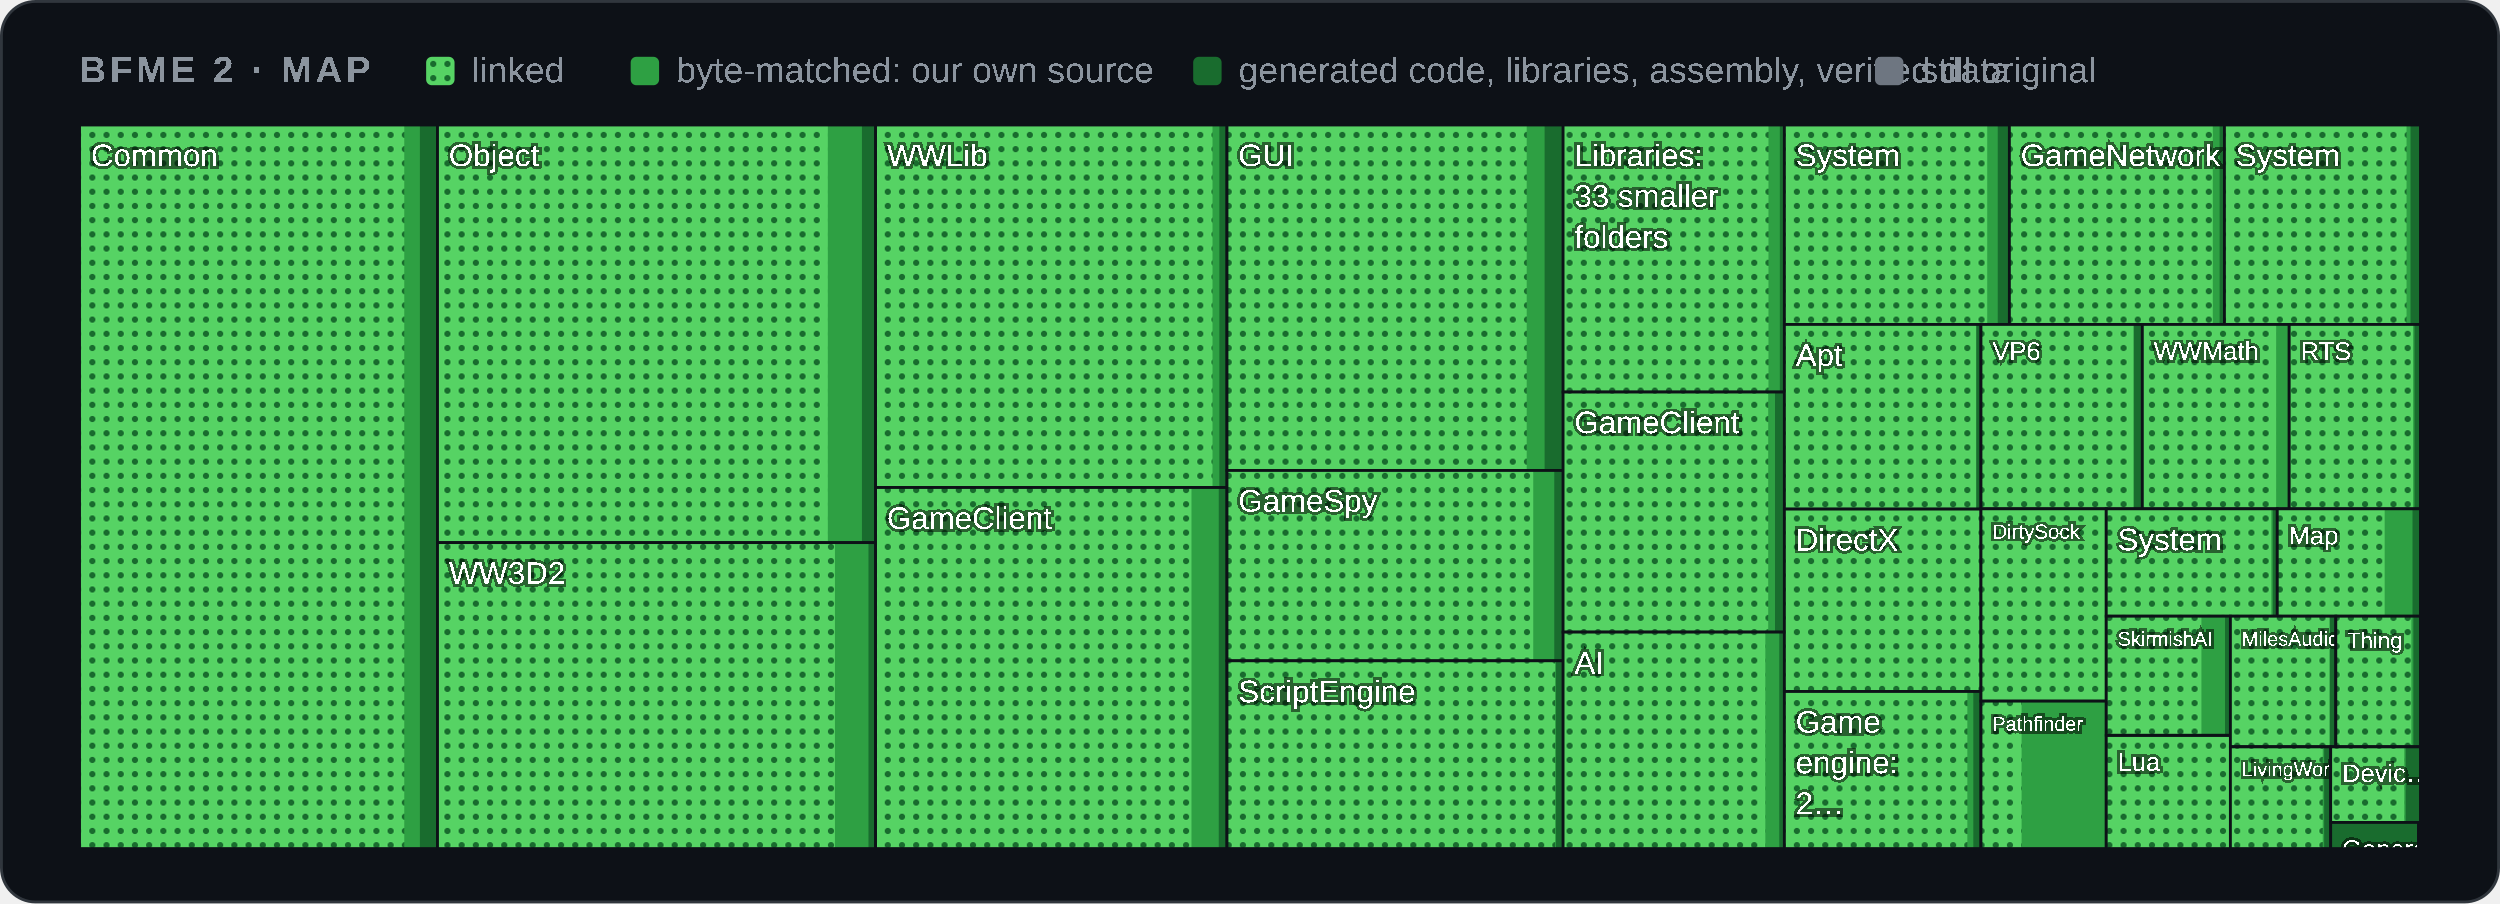
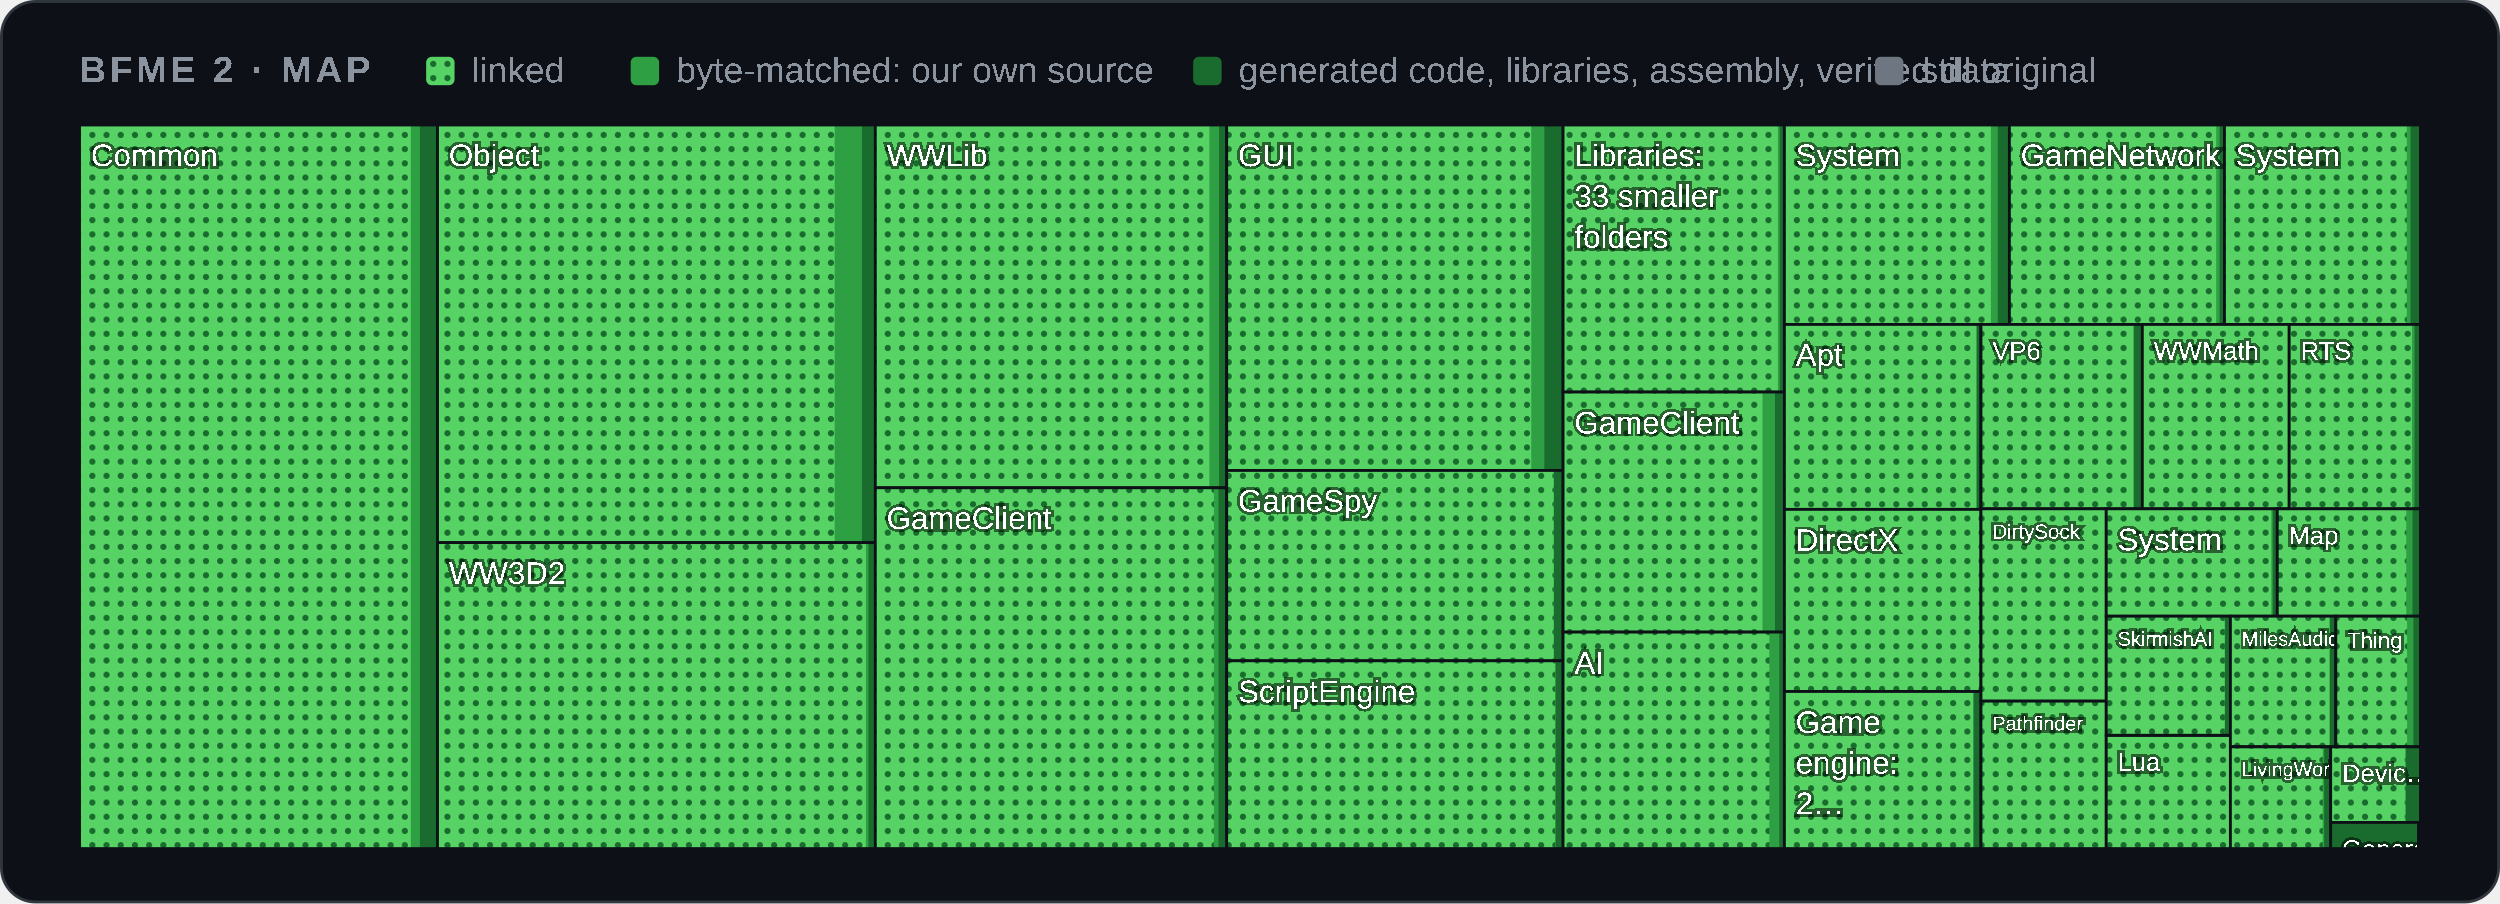
<svg xmlns="http://www.w3.org/2000/svg" width="880" height="318" viewBox="0 0 880 318" role="img" aria-label="Map of BFME 2's code by folder">
  <style>
    .card { fill: #0d1117; stroke: #30363d; } .muted { fill: #8b949e; } .grid { stroke: #30363d; }
    .axis { fill: #8b949e; font-size: 12px; } .rest { fill: #30363d; } .edge { stroke: #0d1117; }
    .hit { fill: transparent; }
    @media (prefers-color-scheme: light) {
      .card { fill: #ffffff; stroke: #d0d7de; } .muted { fill: #59636e; } .grid { stroke: #d0d7de; }
      .axis { fill: #59636e; } .rest { fill: #d0d7de; } .edge { stroke: #ffffff; }
    }
  </style>
  <defs>
    <pattern id="dots" width="5" height="5" patternUnits="userSpaceOnUse">
      <rect width="5" height="5" fill="#56d364" />
      <circle cx="2.5" cy="2.5" r="1.1" fill="#196c2e" />
    </pattern>
  </defs>
  <rect class="card" x="0.5" y="0.5" width="879" height="317" rx="12" />
  <g font-family="'Segoe UI',Arial" text-rendering="optimizeSpeed" kerning="0" style="font-kerning:none;font-feature-settings:'kern' 0">
    <text x="28" y="29" class="muted" font-size="13" font-weight="600" letter-spacing="1.3">BFME 2 · MAP</text>
    <rect x="150" y="20" width="10" height="10" rx="2" fill="url(#dots)" />
    <text x="166" y="29" class="muted" font-size="12.5">linked</text>
    <rect x="222" y="20" width="10" height="10" rx="2" fill="#2ea043" />
    <text x="238" y="29" class="muted" font-size="12.5">byte-matched: our own source</text>
    <rect x="420" y="20" width="10" height="10" rx="2" fill="#196c2e" />
    <text x="436" y="29" class="muted" font-size="12.5">generated code, libraries, assembly, verified data</text>
    <rect x="660" y="20" width="10" height="10" rx="2" fill="#6e7681" />
    <text x="676" y="29" class="muted" font-size="12.5">still original</text>
    <g>
      <clipPath id="t0">
        <rect x="28.0" y="44.0" width="126.0" height="254.7" />
      </clipPath>
      <g clip-path="url(#t0)">
        <rect class="rest" x="28.0" y="44.0" width="126.0" height="254.7" />
        <rect x="28.0" y="44.0" width="126.0" height="254.7" fill="#196c2e" />
        <rect x="28.0" y="44.0" width="119.8" height="254.7" fill="#2ea043" />
-         <rect x="28.0" y="44.0" width="114.3" height="254.7" fill="url(#dots)" />
+         <rect x="28.0" y="44.0" width="116.6" height="254.7" fill="url(#dots)" />
        <text x="32.0" y="58.5" font-size="11.0" fill="#ffffff" style="paint-order:stroke" stroke="#0008" stroke-width="2">Common</text>
      </g>
      <rect class="edge" x="28.0" y="44.0" width="126.0" height="254.7" fill="none" />
    </g>
    <g>
      <clipPath id="t1">
        <rect x="154.0" y="44.0" width="154.2" height="147.0" />
      </clipPath>
      <g clip-path="url(#t1)">
        <rect class="rest" x="154.0" y="44.0" width="154.2" height="147.0" />
        <rect x="154.0" y="44.0" width="154.2" height="147.0" fill="#196c2e" />
        <rect x="154.0" y="44.0" width="149.4" height="147.0" fill="#2ea043" />
-         <rect x="154.0" y="44.0" width="137.4" height="147.0" fill="url(#dots)" />
+         <rect x="154.0" y="44.0" width="139.8" height="147.0" fill="url(#dots)" />
        <text x="158.0" y="58.5" font-size="11.0" fill="#ffffff" style="paint-order:stroke" stroke="#0008" stroke-width="2">Object</text>
      </g>
      <rect class="edge" x="154.0" y="44.0" width="154.2" height="147.0" fill="none" />
    </g>
    <g>
      <clipPath id="t2">
        <rect x="154.0" y="191.0" width="154.2" height="107.7" />
      </clipPath>
      <g clip-path="url(#t2)">
        <rect class="rest" x="154.0" y="191.0" width="154.2" height="107.7" />
        <rect x="154.0" y="191.0" width="154.2" height="107.7" fill="#196c2e" />
        <rect x="154.0" y="191.0" width="151.7" height="107.7" fill="#2ea043" />
-         <rect x="154.0" y="191.0" width="139.9" height="107.7" fill="url(#dots)" />
+         <rect x="154.0" y="191.0" width="150.8" height="107.7" fill="url(#dots)" />
        <text x="158.0" y="205.5" font-size="11.0" fill="#ffffff" style="paint-order:stroke" stroke="#0008" stroke-width="2">WW3D2</text>
      </g>
      <rect class="edge" x="154.0" y="191.0" width="154.2" height="107.7" fill="none" />
    </g>
    <g>
      <clipPath id="t3">
-         <rect x="308.2" y="44.0" width="123.7" height="127.6" />
+         <rect x="308.1" y="44.0" width="123.7" height="127.7" />
      </clipPath>
      <g clip-path="url(#t3)">
-         <rect class="rest" x="308.2" y="44.0" width="123.7" height="127.6" />
-         <rect x="308.2" y="44.0" width="123.7" height="127.6" fill="#196c2e" />
-         <rect x="308.2" y="44.0" width="121.0" height="127.6" fill="#2ea043" />
-         <rect x="308.2" y="44.0" width="118.6" height="127.6" fill="url(#dots)" />
-         <text x="312.2" y="58.5" font-size="11.0" fill="#ffffff" style="paint-order:stroke" stroke="#0008" stroke-width="2">WWLib</text>
-       </g>
-       <rect class="edge" x="308.2" y="44.0" width="123.7" height="127.6" fill="none" />
+         <rect class="rest" x="308.1" y="44.0" width="123.7" height="127.7" />
+         <rect x="308.1" y="44.0" width="123.7" height="127.7" fill="#196c2e" />
+         <rect x="308.1" y="44.0" width="121.0" height="127.7" fill="#2ea043" />
+         <rect x="308.1" y="44.0" width="117.6" height="127.7" fill="url(#dots)" />
+         <text x="312.1" y="58.5" font-size="11.0" fill="#ffffff" style="paint-order:stroke" stroke="#0008" stroke-width="2">WWLib</text>
+       </g>
+       <rect class="edge" x="308.1" y="44.0" width="123.7" height="127.7" fill="none" />
    </g>
    <g>
      <clipPath id="t4">
-         <rect x="308.2" y="171.6" width="123.7" height="127.1" />
+         <rect x="308.1" y="171.7" width="123.7" height="127.0" />
      </clipPath>
      <g clip-path="url(#t4)">
-         <rect class="rest" x="308.2" y="171.6" width="123.7" height="127.1" />
-         <rect x="308.2" y="171.6" width="123.7" height="127.1" fill="#196c2e" />
-         <rect x="308.2" y="171.6" width="120.8" height="127.1" fill="#2ea043" />
-         <rect x="308.2" y="171.6" width="111.2" height="127.1" fill="url(#dots)" />
-         <text x="312.2" y="186.2" font-size="11.0" fill="#ffffff" style="paint-order:stroke" stroke="#0008" stroke-width="2">GameClient</text>
-       </g>
-       <rect class="edge" x="308.2" y="171.6" width="123.7" height="127.1" fill="none" />
+         <rect class="rest" x="308.1" y="171.7" width="123.7" height="127.0" />
+         <rect x="308.1" y="171.7" width="123.7" height="127.0" fill="#196c2e" />
+         <rect x="308.1" y="171.7" width="120.8" height="127.0" fill="#2ea043" />
+         <rect x="308.1" y="171.7" width="119.2" height="127.0" fill="url(#dots)" />
+         <text x="312.1" y="186.2" font-size="11.0" fill="#ffffff" style="paint-order:stroke" stroke="#0008" stroke-width="2">GameClient</text>
+       </g>
+       <rect class="edge" x="308.1" y="171.7" width="123.7" height="127.0" fill="none" />
    </g>
    <g>
      <clipPath id="t5">
-         <rect x="431.9" y="44.0" width="118.4" height="121.6" />
+         <rect x="431.8" y="44.0" width="118.4" height="121.6" />
      </clipPath>
      <g clip-path="url(#t5)">
-         <rect class="rest" x="431.9" y="44.0" width="118.4" height="121.6" />
-         <rect x="431.9" y="44.0" width="118.4" height="121.6" fill="#196c2e" />
-         <rect x="431.9" y="44.0" width="111.8" height="121.6" fill="#2ea043" />
-         <rect x="431.9" y="44.0" width="105.5" height="121.6" fill="url(#dots)" />
-         <text x="435.9" y="58.5" font-size="11.0" fill="#ffffff" style="paint-order:stroke" stroke="#0008" stroke-width="2">GUI</text>
-       </g>
-       <rect class="edge" x="431.9" y="44.0" width="118.4" height="121.6" fill="none" />
+         <rect class="rest" x="431.8" y="44.0" width="118.4" height="121.6" />
+         <rect x="431.8" y="44.0" width="118.4" height="121.6" fill="#196c2e" />
+         <rect x="431.8" y="44.0" width="111.8" height="121.6" fill="#2ea043" />
+         <rect x="431.8" y="44.0" width="107.2" height="121.6" fill="url(#dots)" />
+         <text x="435.8" y="58.5" font-size="11.0" fill="#ffffff" style="paint-order:stroke" stroke="#0008" stroke-width="2">GUI</text>
+       </g>
+       <rect class="edge" x="431.8" y="44.0" width="118.4" height="121.6" fill="none" />
    </g>
    <g>
      <clipPath id="t6">
-         <rect x="431.9" y="165.6" width="118.4" height="67.0" />
+         <rect x="431.8" y="165.6" width="118.4" height="67.0" />
      </clipPath>
      <g clip-path="url(#t6)">
-         <rect class="rest" x="431.9" y="165.6" width="118.4" height="67.0" />
-         <rect x="431.9" y="165.6" width="118.4" height="67.0" fill="#196c2e" />
-         <rect x="431.9" y="165.6" width="115.2" height="67.0" fill="#2ea043" />
-         <rect x="431.9" y="165.6" width="107.8" height="67.0" fill="url(#dots)" />
-         <text x="435.9" y="180.1" font-size="11.0" fill="#ffffff" style="paint-order:stroke" stroke="#0008" stroke-width="2">GameSpy</text>
-       </g>
-       <rect class="edge" x="431.9" y="165.6" width="118.4" height="67.0" fill="none" />
+         <rect class="rest" x="431.8" y="165.6" width="118.4" height="67.0" />
+         <rect x="431.8" y="165.6" width="118.4" height="67.0" fill="#196c2e" />
+         <rect x="431.8" y="165.6" width="115.2" height="67.0" fill="#2ea043" />
+         <rect x="431.8" y="165.6" width="115.1" height="67.0" fill="url(#dots)" />
+         <text x="435.8" y="180.1" font-size="11.0" fill="#ffffff" style="paint-order:stroke" stroke="#0008" stroke-width="2">GameSpy</text>
+       </g>
+       <rect class="edge" x="431.8" y="165.6" width="118.4" height="67.0" fill="none" />
    </g>
    <g>
      <clipPath id="t7">
-         <rect x="431.9" y="232.6" width="118.4" height="66.1" />
+         <rect x="431.8" y="232.6" width="118.4" height="66.1" />
      </clipPath>
      <g clip-path="url(#t7)">
-         <rect class="rest" x="431.9" y="232.6" width="118.4" height="66.1" />
-         <rect x="431.9" y="232.6" width="118.4" height="66.1" fill="#196c2e" />
-         <rect x="431.9" y="232.6" width="115.8" height="66.1" fill="#2ea043" />
-         <rect x="431.9" y="232.6" width="115.5" height="66.1" fill="url(#dots)" />
-         <text x="435.9" y="247.2" font-size="11.0" fill="#ffffff" style="paint-order:stroke" stroke="#0008" stroke-width="2">ScriptEngine</text>
-       </g>
-       <rect class="edge" x="431.9" y="232.6" width="118.4" height="66.1" fill="none" />
+         <rect class="rest" x="431.8" y="232.6" width="118.4" height="66.1" />
+         <rect x="431.8" y="232.6" width="118.4" height="66.1" fill="#196c2e" />
+         <rect x="431.8" y="232.6" width="115.8" height="66.1" fill="#2ea043" />
+         <rect x="431.8" y="232.6" width="115.6" height="66.1" fill="url(#dots)" />
+         <text x="435.8" y="247.2" font-size="11.0" fill="#ffffff" style="paint-order:stroke" stroke="#0008" stroke-width="2">ScriptEngine</text>
+       </g>
+       <rect class="edge" x="431.8" y="232.6" width="118.4" height="66.1" fill="none" />
    </g>
    <g>
      <clipPath id="t8">
        <rect x="550.2" y="44.0" width="77.9" height="94.0" />
      </clipPath>
      <g clip-path="url(#t8)">
        <rect class="rest" x="550.2" y="44.0" width="77.9" height="94.0" />
        <rect x="550.2" y="44.0" width="77.9" height="94.0" fill="#196c2e" />
        <rect x="550.2" y="44.0" width="76.3" height="94.0" fill="#2ea043" />
-         <rect x="550.2" y="44.0" width="72.3" height="94.0" fill="url(#dots)" />
+         <rect x="550.2" y="44.0" width="75.6" height="94.0" fill="url(#dots)" />
        <text x="554.2" y="58.5" font-size="11.0" fill="#ffffff" style="paint-order:stroke" stroke="#0008" stroke-width="2">Libraries:</text>
        <text x="554.2" y="72.8" font-size="11.0" fill="#ffffff" style="paint-order:stroke" stroke="#0008" stroke-width="2">33 smaller</text>
        <text x="554.2" y="87.2" font-size="11.0" fill="#ffffff" style="paint-order:stroke" stroke="#0008" stroke-width="2">folders</text>
      </g>
      <rect class="edge" x="550.2" y="44.0" width="77.9" height="94.0" fill="none" />
    </g>
    <g>
      <clipPath id="t9">
        <rect x="550.2" y="138.0" width="77.9" height="84.5" />
      </clipPath>
      <g clip-path="url(#t9)">
        <rect class="rest" x="550.2" y="138.0" width="77.9" height="84.5" />
        <rect x="550.2" y="138.0" width="77.9" height="84.5" fill="#196c2e" />
        <rect x="550.2" y="138.0" width="74.6" height="84.5" fill="#2ea043" />
-         <rect x="550.2" y="138.0" width="72.2" height="84.5" fill="url(#dots)" />
-         <text x="554.2" y="152.5" font-size="11.0" fill="#ffffff" style="paint-order:stroke" stroke="#0008" stroke-width="2">GameClient</text>
+         <rect x="550.2" y="138.0" width="70.2" height="84.5" fill="url(#dots)" />
+         <text x="554.2" y="152.6" font-size="11.0" fill="#ffffff" style="paint-order:stroke" stroke="#0008" stroke-width="2">GameClient</text>
      </g>
      <rect class="edge" x="550.2" y="138.0" width="77.9" height="84.5" fill="none" />
    </g>
    <g>
      <clipPath id="t10">
        <rect x="550.2" y="222.5" width="77.9" height="76.2" />
      </clipPath>
      <g clip-path="url(#t10)">
        <rect class="rest" x="550.2" y="222.5" width="77.9" height="76.2" />
        <rect x="550.2" y="222.5" width="77.9" height="76.2" fill="#196c2e" />
        <rect x="550.2" y="222.5" width="76.1" height="76.2" fill="#2ea043" />
-         <rect x="550.2" y="222.5" width="71.2" height="76.2" fill="url(#dots)" />
+         <rect x="550.2" y="222.5" width="72.6" height="76.2" fill="url(#dots)" />
        <text x="554.2" y="237.1" font-size="11.0" fill="#ffffff" style="paint-order:stroke" stroke="#0008" stroke-width="2">AI</text>
      </g>
      <rect class="edge" x="550.2" y="222.5" width="77.9" height="76.2" fill="none" />
    </g>
    <g>
      <clipPath id="t11">
        <rect x="628.1" y="44.0" width="79.2" height="70.2" />
      </clipPath>
      <g clip-path="url(#t11)">
        <rect class="rest" x="628.1" y="44.0" width="79.2" height="70.2" />
        <rect x="628.1" y="44.0" width="79.2" height="70.2" fill="#196c2e" />
        <rect x="628.1" y="44.0" width="75.1" height="70.2" fill="#2ea043" />
-         <rect x="628.1" y="44.0" width="71.4" height="70.2" fill="url(#dots)" />
+         <rect x="628.1" y="44.0" width="72.7" height="70.2" fill="url(#dots)" />
        <text x="632.1" y="58.5" font-size="11.0" fill="#ffffff" style="paint-order:stroke" stroke="#0008" stroke-width="2">System</text>
      </g>
      <rect class="edge" x="628.1" y="44.0" width="79.2" height="70.2" fill="none" />
    </g>
    <g>
      <clipPath id="t12">
        <rect x="707.3" y="44.0" width="75.7" height="70.2" />
      </clipPath>
      <g clip-path="url(#t12)">
        <rect class="rest" x="707.3" y="44.0" width="75.7" height="70.2" />
        <rect x="707.3" y="44.0" width="75.7" height="70.2" fill="#196c2e" />
        <rect x="707.3" y="44.0" width="74.0" height="70.2" fill="#2ea043" />
-         <rect x="707.3" y="44.0" width="71.6" height="70.2" fill="url(#dots)" />
+         <rect x="707.3" y="44.0" width="72.8" height="70.2" fill="url(#dots)" />
        <text x="711.3" y="58.5" font-size="11.0" fill="#ffffff" style="paint-order:stroke" stroke="#0008" stroke-width="2">GameNetwork</text>
      </g>
      <rect class="edge" x="707.3" y="44.0" width="75.7" height="70.2" fill="none" />
    </g>
    <g>
      <clipPath id="t13">
        <rect x="783.0" y="44.0" width="69.0" height="70.2" />
      </clipPath>
      <g clip-path="url(#t13)">
        <rect class="rest" x="783.0" y="44.0" width="69.0" height="70.2" />
        <rect x="783.0" y="44.0" width="69.0" height="70.2" fill="#196c2e" />
        <rect x="783.0" y="44.0" width="65.5" height="70.2" fill="#2ea043" />
-         <rect x="783.0" y="44.0" width="64.1" height="70.2" fill="url(#dots)" />
+         <rect x="783.0" y="44.0" width="64.2" height="70.2" fill="url(#dots)" />
        <text x="787.0" y="58.5" font-size="11.0" fill="#ffffff" style="paint-order:stroke" stroke="#0008" stroke-width="2">System</text>
      </g>
      <rect class="edge" x="783.0" y="44.0" width="69.0" height="70.2" fill="none" />
    </g>
    <g>
      <clipPath id="t14">
-         <rect x="628.1" y="114.2" width="69.2" height="65.0" />
+         <rect x="628.1" y="114.2" width="69.2" height="65.1" />
      </clipPath>
      <g clip-path="url(#t14)">
-         <rect class="rest" x="628.1" y="114.2" width="69.2" height="65.0" />
-         <rect x="628.1" y="114.2" width="69.2" height="65.0" fill="#196c2e" />
-         <rect x="628.1" y="114.2" width="67.5" height="65.0" fill="#2ea043" />
-         <rect x="628.1" y="114.2" width="67.5" height="65.0" fill="url(#dots)" />
-         <text x="632.1" y="128.8" font-size="11.0" fill="#ffffff" style="paint-order:stroke" stroke="#0008" stroke-width="2">Apt</text>
-       </g>
-       <rect class="edge" x="628.1" y="114.2" width="69.2" height="65.0" fill="none" />
+         <rect class="rest" x="628.1" y="114.2" width="69.2" height="65.1" />
+         <rect x="628.1" y="114.2" width="69.2" height="65.1" fill="#196c2e" />
+         <rect x="628.1" y="114.2" width="67.6" height="65.1" fill="#2ea043" />
+         <rect x="628.1" y="114.2" width="67.6" height="65.1" fill="url(#dots)" />
+         <text x="632.1" y="128.7" font-size="11.0" fill="#ffffff" style="paint-order:stroke" stroke="#0008" stroke-width="2">Apt</text>
+       </g>
+       <rect class="edge" x="628.1" y="114.2" width="69.2" height="65.1" fill="none" />
    </g>
    <g>
      <clipPath id="t15">
-         <rect x="628.1" y="179.2" width="69.2" height="64.2" />
+         <rect x="628.1" y="179.3" width="69.2" height="64.1" />
      </clipPath>
      <g clip-path="url(#t15)">
-         <rect class="rest" x="628.1" y="179.2" width="69.2" height="64.2" />
-         <rect x="628.1" y="179.2" width="69.2" height="64.2" fill="#196c2e" />
-         <rect x="628.1" y="179.2" width="69.2" height="64.2" fill="#2ea043" />
-         <rect x="628.1" y="179.2" width="69.2" height="64.2" fill="url(#dots)" />
-         <text x="632.1" y="193.8" font-size="11.0" fill="#ffffff" style="paint-order:stroke" stroke="#0008" stroke-width="2">DirectX</text>
-       </g>
-       <rect class="edge" x="628.1" y="179.2" width="69.2" height="64.2" fill="none" />
+         <rect class="rest" x="628.1" y="179.3" width="69.2" height="64.1" />
+         <rect x="628.1" y="179.3" width="69.2" height="64.1" fill="#196c2e" />
+         <rect x="628.1" y="179.3" width="69.2" height="64.1" fill="#2ea043" />
+         <rect x="628.1" y="179.3" width="69.2" height="64.1" fill="url(#dots)" />
+         <text x="632.1" y="193.9" font-size="11.0" fill="#ffffff" style="paint-order:stroke" stroke="#0008" stroke-width="2">DirectX</text>
+       </g>
+       <rect class="edge" x="628.1" y="179.3" width="69.2" height="64.1" fill="none" />
    </g>
    <g>
      <clipPath id="t16">
        <rect x="628.1" y="243.4" width="69.2" height="55.3" />
      </clipPath>
      <g clip-path="url(#t16)">
        <rect class="rest" x="628.1" y="243.4" width="69.2" height="55.3" />
        <rect x="628.1" y="243.4" width="69.2" height="55.3" fill="#196c2e" />
        <rect x="628.1" y="243.4" width="66.5" height="55.3" fill="#2ea043" />
-         <rect x="628.1" y="243.4" width="64.4" height="55.3" fill="url(#dots)" />
-         <text x="632.1" y="257.9" font-size="11.0" fill="#ffffff" style="paint-order:stroke" stroke="#0008" stroke-width="2">Game</text>
-         <text x="632.1" y="272.2" font-size="11.0" fill="#ffffff" style="paint-order:stroke" stroke="#0008" stroke-width="2">engine:</text>
-         <text x="632.1" y="286.5" font-size="11.0" fill="#ffffff" style="paint-order:stroke" stroke="#0008" stroke-width="2">2…</text>
+         <rect x="628.1" y="243.4" width="66.5" height="55.3" fill="url(#dots)" />
+         <text x="632.1" y="258.0" font-size="11.0" fill="#ffffff" style="paint-order:stroke" stroke="#0008" stroke-width="2">Game</text>
+         <text x="632.1" y="272.3" font-size="11.0" fill="#ffffff" style="paint-order:stroke" stroke="#0008" stroke-width="2">engine:</text>
+         <text x="632.1" y="286.6" font-size="11.0" fill="#ffffff" style="paint-order:stroke" stroke="#0008" stroke-width="2">2…</text>
      </g>
      <rect class="edge" x="628.1" y="243.4" width="69.2" height="55.3" fill="none" />
    </g>
    <g>
      <clipPath id="t17">
        <rect x="697.3" y="114.2" width="56.8" height="64.9" />
      </clipPath>
      <g clip-path="url(#t17)">
        <rect class="rest" x="697.3" y="114.2" width="56.8" height="64.9" />
        <rect x="697.3" y="114.2" width="56.8" height="64.9" fill="#196c2e" />
        <rect x="697.3" y="114.2" width="53.7" height="64.9" fill="#2ea043" />
        <rect x="697.3" y="114.2" width="53.7" height="64.9" fill="url(#dots)" />
-         <text x="701.3" y="126.7" font-size="9.0" fill="#ffffff" style="paint-order:stroke" stroke="#0008" stroke-width="2">VP6</text>
+         <text x="701.3" y="126.6" font-size="9.0" fill="#ffffff" style="paint-order:stroke" stroke="#0008" stroke-width="2">VP6</text>
      </g>
      <rect class="edge" x="697.3" y="114.2" width="56.8" height="64.9" fill="none" />
    </g>
    <g>
      <clipPath id="t18">
        <rect x="754.1" y="114.2" width="51.7" height="64.9" />
      </clipPath>
      <g clip-path="url(#t18)">
        <rect class="rest" x="754.1" y="114.2" width="51.7" height="64.9" />
        <rect x="754.1" y="114.2" width="51.7" height="64.9" fill="#196c2e" />
        <rect x="754.1" y="114.2" width="51.7" height="64.9" fill="#2ea043" />
-         <rect x="754.1" y="114.2" width="47.1" height="64.9" fill="url(#dots)" />
-         <text x="758.1" y="126.7" font-size="9.0" fill="#ffffff" style="paint-order:stroke" stroke="#0008" stroke-width="2">WWMath</text>
+         <rect x="754.1" y="114.2" width="51.6" height="64.9" fill="url(#dots)" />
+         <text x="758.1" y="126.6" font-size="9.0" fill="#ffffff" style="paint-order:stroke" stroke="#0008" stroke-width="2">WWMath</text>
      </g>
      <rect class="edge" x="754.1" y="114.2" width="51.7" height="64.9" fill="none" />
    </g>
    <g>
      <clipPath id="t19">
        <rect x="805.8" y="114.2" width="46.2" height="64.9" />
      </clipPath>
      <g clip-path="url(#t19)">
        <rect class="rest" x="805.8" y="114.2" width="46.2" height="64.9" />
        <rect x="805.8" y="114.2" width="46.2" height="64.9" fill="#196c2e" />
        <rect x="805.8" y="114.2" width="44.1" height="64.9" fill="#2ea043" />
-         <rect x="805.8" y="114.2" width="43.6" height="64.9" fill="url(#dots)" />
-         <text x="809.8" y="126.7" font-size="9.0" fill="#ffffff" style="paint-order:stroke" stroke="#0008" stroke-width="2">RTS</text>
+         <rect x="805.8" y="114.2" width="43.2" height="64.9" fill="url(#dots)" />
+         <text x="809.8" y="126.6" font-size="9.0" fill="#ffffff" style="paint-order:stroke" stroke="#0008" stroke-width="2">RTS</text>
      </g>
      <rect class="edge" x="805.8" y="114.2" width="46.2" height="64.9" fill="none" />
    </g>
    <g>
      <clipPath id="t20">
        <rect x="697.3" y="179.1" width="44.1" height="67.7" />
      </clipPath>
      <g clip-path="url(#t20)">
        <rect class="rest" x="697.3" y="179.1" width="44.1" height="67.7" />
        <rect x="697.3" y="179.1" width="44.1" height="67.7" fill="#196c2e" />
        <rect x="697.3" y="179.1" width="44.1" height="67.7" fill="#2ea043" />
        <rect x="697.3" y="179.1" width="44.1" height="67.7" fill="url(#dots)" />
        <text x="701.3" y="189.6" font-size="7.2" fill="#ffffff" style="paint-order:stroke" stroke="#0008" stroke-width="2">DirtySock</text>
      </g>
      <rect class="edge" x="697.3" y="179.1" width="44.1" height="67.7" fill="none" />
    </g>
    <g>
      <clipPath id="t21">
        <rect x="697.3" y="246.8" width="44.1" height="51.9" />
      </clipPath>
      <g clip-path="url(#t21)">
        <rect class="rest" x="697.3" y="246.8" width="44.1" height="51.9" />
        <rect x="697.3" y="246.8" width="44.1" height="51.9" fill="#196c2e" />
        <rect x="697.3" y="246.8" width="44.0" height="51.9" fill="#2ea043" />
-         <rect x="697.3" y="246.8" width="14.3" height="51.9" fill="url(#dots)" />
-         <text x="701.3" y="257.2" font-size="7.0" fill="#ffffff" style="paint-order:stroke" stroke="#0008" stroke-width="2">Pathfinder</text>
+         <rect x="697.3" y="246.8" width="44.0" height="51.9" fill="url(#dots)" />
+         <text x="701.3" y="257.1" font-size="7.0" fill="#ffffff" style="paint-order:stroke" stroke="#0008" stroke-width="2">Pathfinder</text>
      </g>
      <rect class="edge" x="697.3" y="246.8" width="44.1" height="51.9" fill="none" />
    </g>
    <g>
      <clipPath id="t22">
        <rect x="741.4" y="179.1" width="60.2" height="37.8" />
      </clipPath>
      <g clip-path="url(#t22)">
        <rect class="rest" x="741.4" y="179.1" width="60.2" height="37.8" />
        <rect x="741.4" y="179.1" width="60.2" height="37.8" fill="#196c2e" />
        <rect x="741.4" y="179.1" width="58.6" height="37.8" fill="#2ea043" />
        <rect x="741.4" y="179.1" width="58.1" height="37.8" fill="url(#dots)" />
        <text x="745.4" y="193.7" font-size="11.0" fill="#ffffff" style="paint-order:stroke" stroke="#0008" stroke-width="2">System</text>
      </g>
      <rect class="edge" x="741.4" y="179.1" width="60.2" height="37.8" fill="none" />
    </g>
    <g>
      <clipPath id="t23">
        <rect x="801.6" y="179.1" width="50.4" height="37.8" />
      </clipPath>
      <g clip-path="url(#t23)">
        <rect class="rest" x="801.6" y="179.1" width="50.4" height="37.8" />
        <rect x="801.6" y="179.1" width="50.4" height="37.8" fill="#196c2e" />
        <rect x="801.6" y="179.1" width="47.6" height="37.8" fill="#2ea043" />
-         <rect x="801.6" y="179.1" width="37.8" height="37.8" fill="url(#dots)" />
+         <rect x="801.6" y="179.1" width="45.4" height="37.8" fill="url(#dots)" />
        <text x="805.6" y="191.6" font-size="9.0" fill="#ffffff" style="paint-order:stroke" stroke="#0008" stroke-width="2">Map</text>
      </g>
      <rect class="edge" x="801.6" y="179.1" width="50.4" height="37.8" fill="none" />
    </g>
    <g>
      <clipPath id="t24">
        <rect x="741.4" y="216.9" width="43.7" height="41.9" />
      </clipPath>
      <g clip-path="url(#t24)">
        <rect class="rest" x="741.4" y="216.9" width="43.7" height="41.9" />
        <rect x="741.4" y="216.9" width="43.7" height="41.9" fill="#196c2e" />
        <rect x="741.4" y="216.9" width="41.8" height="41.9" fill="#2ea043" />
-         <rect x="741.4" y="216.9" width="33.5" height="41.9" fill="url(#dots)" />
+         <rect x="741.4" y="216.9" width="41.7" height="41.9" fill="url(#dots)" />
        <text x="745.4" y="227.3" font-size="7.0" fill="#ffffff" style="paint-order:stroke" stroke="#0008" stroke-width="2">SkirmishAI</text>
      </g>
      <rect class="edge" x="741.4" y="216.9" width="43.7" height="41.9" fill="none" />
    </g>
    <g>
      <clipPath id="t25">
        <rect x="741.4" y="258.9" width="43.7" height="39.8" />
      </clipPath>
      <g clip-path="url(#t25)">
        <rect class="rest" x="741.4" y="258.9" width="43.7" height="39.8" />
        <rect x="741.4" y="258.9" width="43.7" height="39.8" fill="#196c2e" />
        <rect x="741.4" y="258.9" width="43.7" height="39.8" fill="#2ea043" />
        <rect x="741.4" y="258.9" width="43.7" height="39.8" fill="url(#dots)" />
        <text x="745.4" y="271.3" font-size="9.0" fill="#ffffff" style="paint-order:stroke" stroke="#0008" stroke-width="2">Lua</text>
      </g>
      <rect class="edge" x="741.4" y="258.9" width="43.7" height="39.8" fill="none" />
    </g>
    <g>
      <clipPath id="t26">
        <rect x="785.1" y="216.9" width="37.1" height="45.9" />
      </clipPath>
      <g clip-path="url(#t26)">
        <rect class="rest" x="785.1" y="216.9" width="37.1" height="45.9" />
        <rect x="785.1" y="216.9" width="37.1" height="45.9" fill="#196c2e" />
        <rect x="785.1" y="216.9" width="34.9" height="45.9" fill="#2ea043" />
        <rect x="785.1" y="216.9" width="34.9" height="45.9" fill="url(#dots)" />
        <text x="789.1" y="227.3" font-size="7.0" fill="#ffffff" style="paint-order:stroke" stroke="#0008" stroke-width="2">MilesAudioDevice</text>
      </g>
      <rect class="edge" x="785.1" y="216.9" width="37.1" height="45.9" fill="none" />
    </g>
    <g>
      <clipPath id="t27">
        <rect x="822.2" y="216.9" width="29.8" height="45.9" />
      </clipPath>
      <g clip-path="url(#t27)">
        <rect class="rest" x="822.2" y="216.9" width="29.8" height="45.9" />
        <rect x="822.2" y="216.9" width="29.8" height="45.9" fill="#196c2e" />
        <rect x="822.2" y="216.9" width="27.3" height="45.9" fill="#2ea043" />
-         <rect x="822.2" y="216.9" width="26.6" height="45.9" fill="url(#dots)" />
+         <rect x="822.2" y="216.9" width="25.1" height="45.9" fill="url(#dots)" />
        <text x="826.2" y="228.1" font-size="7.8" fill="#ffffff" style="paint-order:stroke" stroke="#0008" stroke-width="2">Thing</text>
      </g>
      <rect class="edge" x="822.2" y="216.9" width="29.8" height="45.9" fill="none" />
    </g>
    <g>
      <clipPath id="t28">
        <rect x="785.1" y="262.9" width="35.3" height="35.8" />
      </clipPath>
      <g clip-path="url(#t28)">
        <rect class="rest" x="785.1" y="262.9" width="35.3" height="35.8" />
        <rect x="785.1" y="262.9" width="35.3" height="35.8" fill="#196c2e" />
        <rect x="785.1" y="262.9" width="33.0" height="35.8" fill="#2ea043" />
        <rect x="785.1" y="262.9" width="32.5" height="35.8" fill="url(#dots)" />
        <text x="789.1" y="273.2" font-size="7.0" fill="#ffffff" style="paint-order:stroke" stroke="#0008" stroke-width="2">LivingWorld</text>
      </g>
      <rect class="edge" x="785.1" y="262.9" width="35.3" height="35.8" fill="none" />
    </g>
    <g>
      <clipPath id="t29">
        <rect x="820.4" y="262.9" width="31.6" height="26.6" />
      </clipPath>
      <g clip-path="url(#t29)">
        <rect class="rest" x="820.4" y="262.9" width="31.6" height="26.6" />
        <rect x="820.4" y="262.9" width="31.6" height="26.6" fill="#196c2e" />
        <rect x="820.4" y="262.9" width="26.4" height="26.6" fill="#2ea043" />
-         <rect x="820.4" y="262.9" width="25.9" height="26.6" fill="url(#dots)" />
+         <rect x="820.4" y="262.9" width="26.3" height="26.6" fill="url(#dots)" />
        <text x="824.4" y="275.3" font-size="9.0" fill="#ffffff" style="paint-order:stroke" stroke="#0008" stroke-width="2">Devic…</text>
      </g>
      <rect class="edge" x="820.4" y="262.9" width="31.6" height="26.6" fill="none" />
    </g>
    <g>
      <clipPath id="t30">
        <rect x="820.4" y="289.5" width="30.9" height="9.2" />
      </clipPath>
      <g clip-path="url(#t30)">
        <rect class="rest" x="820.4" y="289.5" width="30.9" height="9.2" />
        <rect x="820.4" y="289.5" width="30.9" height="9.2" fill="#196c2e" />
        <text x="824.4" y="302.0" font-size="9.0" fill="#ffffff" style="paint-order:stroke" stroke="#0008" stroke-width="2">Generate…</text>
      </g>
      <rect class="edge" x="820.4" y="289.5" width="30.9" height="9.2" fill="none" />
    </g>
    <g>
      <clipPath id="t31">
        <rect x="851.4" y="289.5" width="0.6" height="9.2" />
      </clipPath>
      <g clip-path="url(#t31)">
        <rect class="rest" x="851.4" y="289.5" width="0.6" height="9.2" />
        <rect x="851.4" y="289.5" width="0.6" height="9.2" fill="#196c2e" />
        <text x="855.4" y="299.9" font-size="7.0" fill="#ffffff" style="paint-order:stroke" stroke="#0008" stroke-width="2">Dumps</text>
      </g>
      <rect class="edge" x="851.4" y="289.5" width="0.6" height="9.2" fill="none" />
    </g>
  </g>
</svg>
